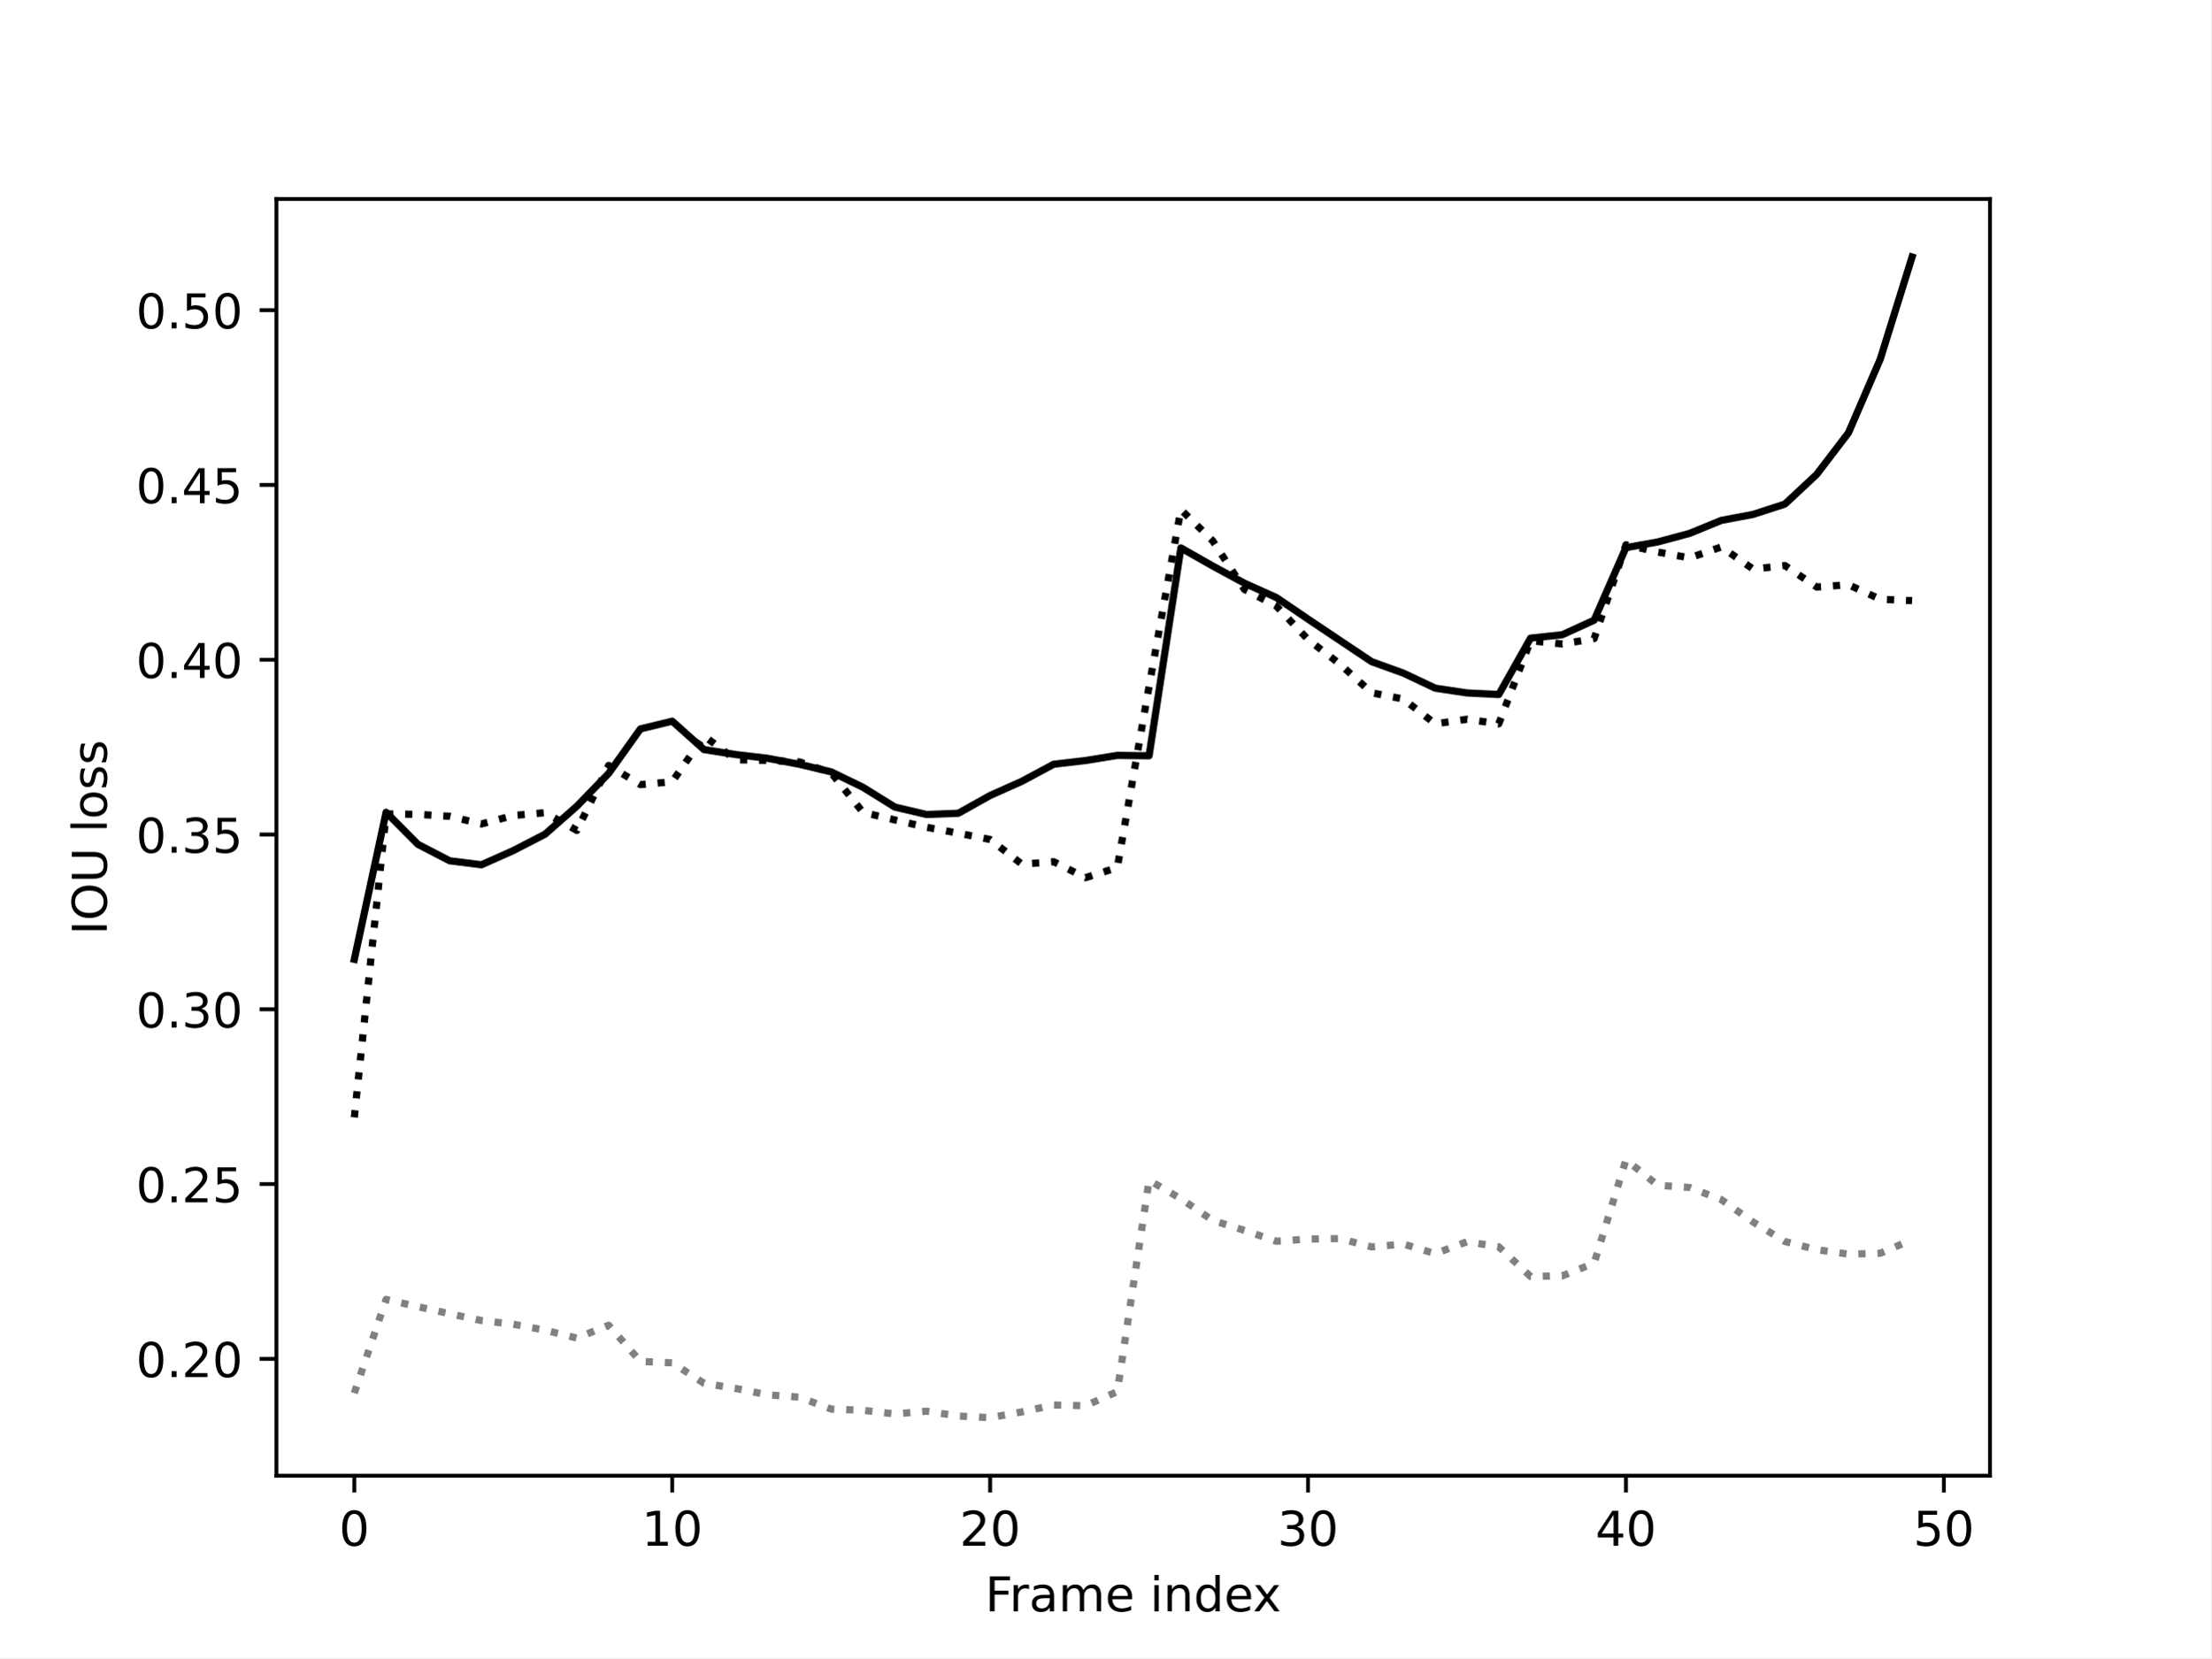
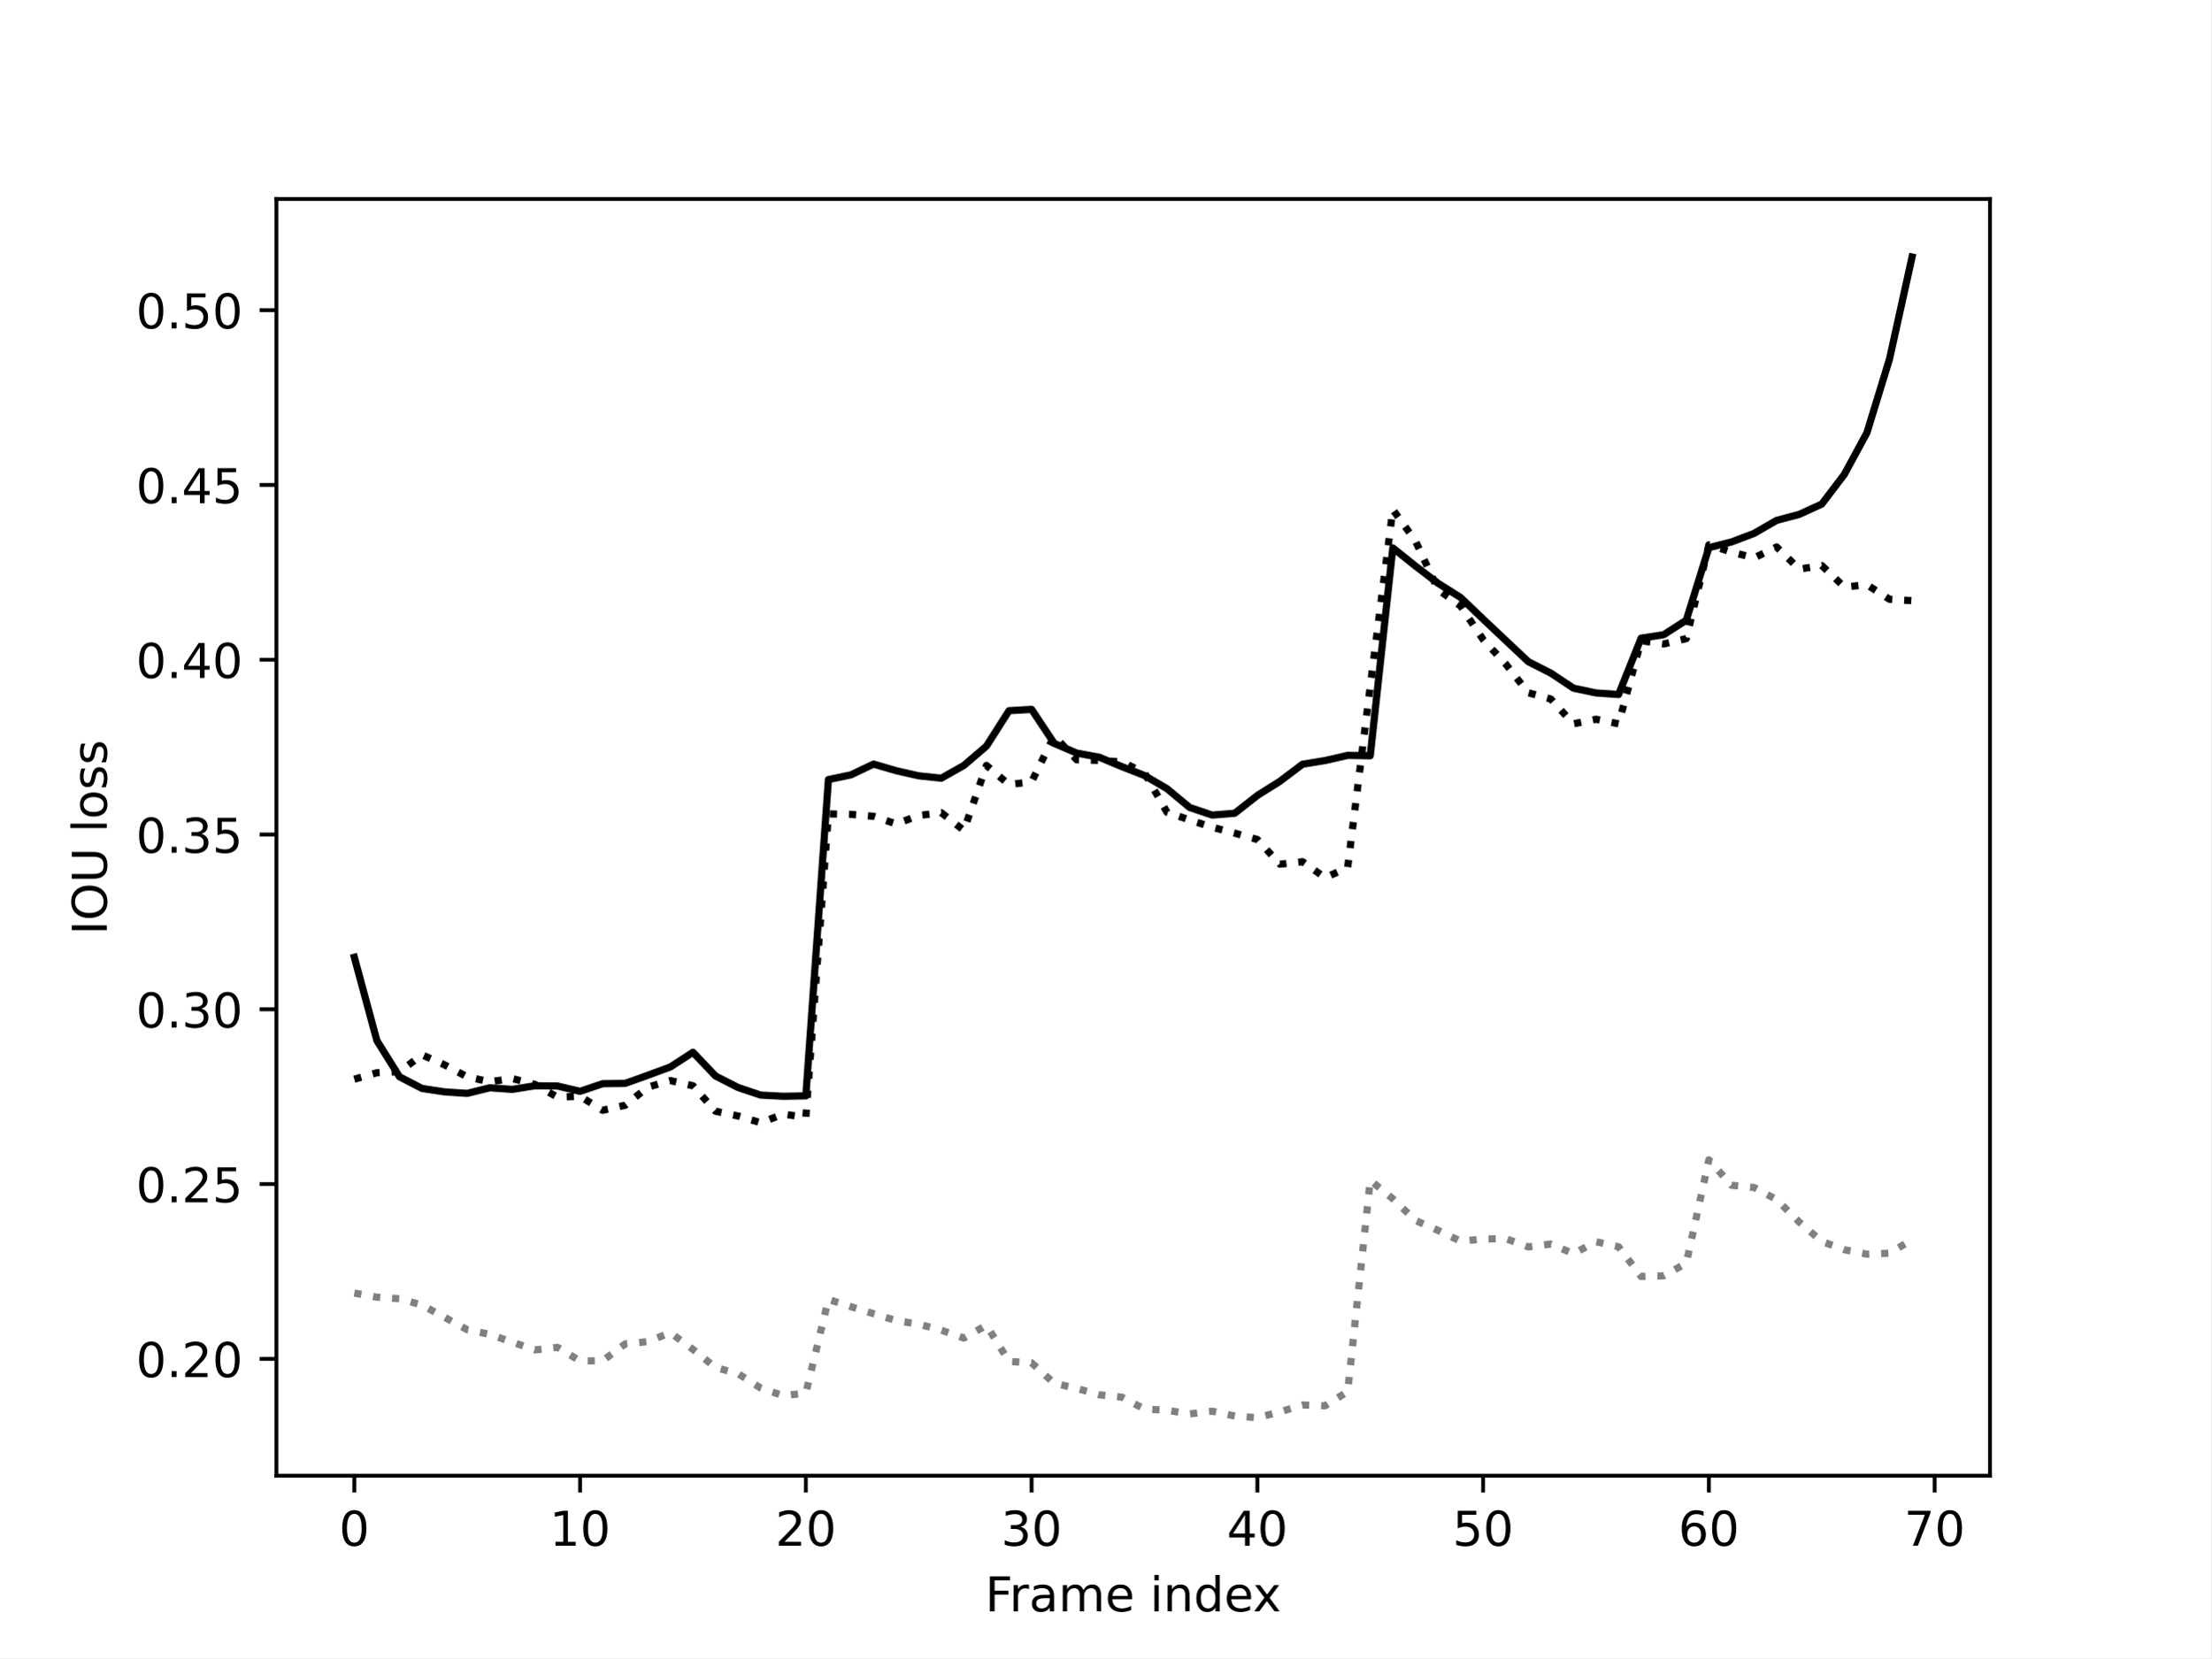
<svg xmlns="http://www.w3.org/2000/svg" xmlns:xlink="http://www.w3.org/1999/xlink" width="460.8pt" height="345.6pt" viewBox="0 0 460.8 345.6" version="1.1">
  <defs>
    <style type="text/css">*{stroke-linejoin: round; stroke-linecap: butt}</style>
  </defs>
  <g id="figure_1">
    <g id="patch_1">
      <path d="M 0 345.6  L 460.8 345.6  L 460.8 0  L 0 0  z " style="fill: #ffffff" />
    </g>
    <g id="axes_1">
      <g id="patch_2">
        <path d="M 57.6 307.584  L 414.72 307.584  L 414.72 41.472  L 57.6 41.472  z " style="fill: #ffffff" />
      </g>
      <g id="matplotlib.axis_1">
        <g id="xtick_1">
          <g id="line2d_1">
            <defs>
-               <path id="mf1dd28fc51" d="M 0 0  L 0 3.5  " style="stroke: #000000; stroke-width: 0.8" />
+               <path id="m21b4a0c301" d="M 0 0  L 0 3.5  " style="stroke: #000000; stroke-width: 0.8" />
            </defs>
            <g>
-               <use xlink:href="#mf1dd28fc51" x="73.833" y="307.584" style="stroke: #000000; stroke-width: 0.8" />
+               <use xlink:href="#m21b4a0c301" x="73.833" y="307.584" style="stroke: #000000; stroke-width: 0.8" />
            </g>
          </g>
          <g id="text_1">
            <g transform="translate(70.65148 322.1824) scale(0.1 -0.1)">
              <defs>
                <path id="DejaVuSans-30" d="M 2034 4250  Q 1547 4250 1301 3770  Q 1056 3291 1056 2328  Q 1056 1369 1301 889  Q 1547 409 2034 409  Q 2525 409 2770 889  Q 3016 1369 3016 2328  Q 3016 3291 2770 3770  Q 2525 4250 2034 4250  z M 2034 4750  Q 2819 4750 3233 4129  Q 3647 3509 3647 2328  Q 3647 1150 3233 529  Q 2819 -91 2034 -91  Q 1250 -91 836 529  Q 422 1150 422 2328  Q 422 3509 836 4129  Q 1250 4750 2034 4750  z " transform="scale(0.015625)" />
              </defs>
              <use xlink:href="#DejaVuSans-30" />
            </g>
          </g>
        </g>
        <g id="xtick_2">
          <g id="line2d_2">
            <g>
-               <use xlink:href="#mf1dd28fc51" x="140.089" y="307.584" style="stroke: #000000; stroke-width: 0.8" />
+               <use xlink:href="#m21b4a0c301" x="120.884" y="307.584" style="stroke: #000000; stroke-width: 0.8" />
            </g>
          </g>
          <g id="text_2">
-             <g transform="translate(133.7263 322.1824) scale(0.1 -0.1)">
+             <g transform="translate(114.5216 322.1824) scale(0.1 -0.1)">
              <defs>
                <path id="DejaVuSans-31" d="M 794 531  L 1825 531  L 1825 4091  L 703 3866  L 703 4441  L 1819 4666  L 2450 4666  L 2450 531  L 3481 531  L 3481 0  L 794 0  L 794 531  z " transform="scale(0.015625)" />
              </defs>
              <use xlink:href="#DejaVuSans-31" />
              <use xlink:href="#DejaVuSans-30" x="63.623" />
            </g>
          </g>
        </g>
        <g id="xtick_3">
          <g id="line2d_3">
            <g>
-               <use xlink:href="#mf1dd28fc51" x="206.345" y="307.584" style="stroke: #000000; stroke-width: 0.8" />
+               <use xlink:href="#m21b4a0c301" x="167.935" y="307.584" style="stroke: #000000; stroke-width: 0.8" />
            </g>
          </g>
          <g id="text_3">
-             <g transform="translate(199.9823 322.1824) scale(0.1 -0.1)">
+             <g transform="translate(161.573 322.1824) scale(0.1 -0.1)">
              <defs>
                <path id="DejaVuSans-32" d="M 1228 531  L 3431 531  L 3431 0  L 469 0  L 469 531  Q 828 903 1448 1529  Q 2069 2156 2228 2338  Q 2531 2678 2651 2914  Q 2772 3150 2772 3378  Q 2772 3750 2511 3984  Q 2250 4219 1831 4219  Q 1534 4219 1204 4116  Q 875 4013 500 3803  L 500 4441  Q 881 4594 1212 4672  Q 1544 4750 1819 4750  Q 2544 4750 2975 4387  Q 3406 4025 3406 3419  Q 3406 3131 3298 2873  Q 3191 2616 2906 2266  Q 2828 2175 2409 1742  Q 1991 1309 1228 531  z " transform="scale(0.015625)" />
              </defs>
              <use xlink:href="#DejaVuSans-32" />
              <use xlink:href="#DejaVuSans-30" x="63.623" />
            </g>
          </g>
        </g>
        <g id="xtick_4">
          <g id="line2d_4">
            <g>
-               <use xlink:href="#mf1dd28fc51" x="272.601" y="307.584" style="stroke: #000000; stroke-width: 0.8" />
+               <use xlink:href="#m21b4a0c301" x="214.987" y="307.584" style="stroke: #000000; stroke-width: 0.8" />
            </g>
          </g>
          <g id="text_4">
-             <g transform="translate(266.2383 322.1824) scale(0.1 -0.1)">
+             <g transform="translate(208.6244 322.1824) scale(0.1 -0.1)">
              <defs>
                <path id="DejaVuSans-33" d="M 2597 2516  Q 3050 2419 3304 2112  Q 3559 1806 3559 1356  Q 3559 666 3084 287  Q 2609 -91 1734 -91  Q 1441 -91 1130 -33  Q 819 25 488 141  L 488 750  Q 750 597 1062 519  Q 1375 441 1716 441  Q 2309 441 2620 675  Q 2931 909 2931 1356  Q 2931 1769 2642 2001  Q 2353 2234 1838 2234  L 1294 2234  L 1294 2753  L 1863 2753  Q 2328 2753 2575 2939  Q 2822 3125 2822 3475  Q 2822 3834 2567 4026  Q 2313 4219 1838 4219  Q 1578 4219 1281 4162  Q 984 4106 628 3988  L 628 4550  Q 988 4650 1302 4700  Q 1616 4750 1894 4750  Q 2613 4750 3031 4423  Q 3450 4097 3450 3541  Q 3450 3153 3228 2886  Q 3006 2619 2597 2516  z " transform="scale(0.015625)" />
              </defs>
              <use xlink:href="#DejaVuSans-33" />
              <use xlink:href="#DejaVuSans-30" x="63.623" />
            </g>
          </g>
        </g>
        <g id="xtick_5">
          <g id="line2d_5">
            <g>
-               <use xlink:href="#mf1dd28fc51" x="338.857" y="307.584" style="stroke: #000000; stroke-width: 0.8" />
+               <use xlink:href="#m21b4a0c301" x="262.038" y="307.584" style="stroke: #000000; stroke-width: 0.8" />
            </g>
          </g>
          <g id="text_5">
-             <g transform="translate(332.4943 322.1824) scale(0.1 -0.1)">
+             <g transform="translate(255.6758 322.1824) scale(0.1 -0.1)">
              <defs>
                <path id="DejaVuSans-34" d="M 2419 4116  L 825 1625  L 2419 1625  L 2419 4116  z M 2253 4666  L 3047 4666  L 3047 1625  L 3713 1625  L 3713 1100  L 3047 1100  L 3047 0  L 2419 0  L 2419 1100  L 313 1100  L 313 1709  L 2253 4666  z " transform="scale(0.015625)" />
              </defs>
              <use xlink:href="#DejaVuSans-34" />
              <use xlink:href="#DejaVuSans-30" x="63.623" />
            </g>
          </g>
        </g>
        <g id="xtick_6">
          <g id="line2d_6">
            <g>
-               <use xlink:href="#mf1dd28fc51" x="405.113" y="307.584" style="stroke: #000000; stroke-width: 0.8" />
+               <use xlink:href="#m21b4a0c301" x="309.09" y="307.584" style="stroke: #000000; stroke-width: 0.8" />
            </g>
          </g>
          <g id="text_6">
-             <g transform="translate(398.7504 322.1824) scale(0.1 -0.1)">
+             <g transform="translate(302.7271 322.1824) scale(0.1 -0.1)">
              <defs>
                <path id="DejaVuSans-35" d="M 691 4666  L 3169 4666  L 3169 4134  L 1269 4134  L 1269 2991  Q 1406 3038 1543 3061  Q 1681 3084 1819 3084  Q 2600 3084 3056 2656  Q 3513 2228 3513 1497  Q 3513 744 3044 326  Q 2575 -91 1722 -91  Q 1428 -91 1123 -41  Q 819 9 494 109  L 494 744  Q 775 591 1075 516  Q 1375 441 1709 441  Q 2250 441 2565 725  Q 2881 1009 2881 1497  Q 2881 1984 2565 2268  Q 2250 2553 1709 2553  Q 1456 2553 1204 2497  Q 953 2441 691 2322  L 691 4666  z " transform="scale(0.015625)" />
              </defs>
              <use xlink:href="#DejaVuSans-35" />
              <use xlink:href="#DejaVuSans-30" x="63.623" />
            </g>
          </g>
        </g>
-         <g id="text_7">
+         <g id="xtick_7">
+           <g id="line2d_7">
+             <g>
+               <use xlink:href="#m21b4a0c301" x="356.141" y="307.584" style="stroke: #000000; stroke-width: 0.8" />
+             </g>
+           </g>
+           <g id="text_7">
+             <g transform="translate(349.7785 322.1824) scale(0.1 -0.1)">
+               <defs>
+                 <path id="DejaVuSans-36" d="M 2113 2584  Q 1688 2584 1439 2293  Q 1191 2003 1191 1497  Q 1191 994 1439 701  Q 1688 409 2113 409  Q 2538 409 2786 701  Q 3034 994 3034 1497  Q 3034 2003 2786 2293  Q 2538 2584 2113 2584  z M 3366 4563  L 3366 3988  Q 3128 4100 2886 4159  Q 2644 4219 2406 4219  Q 1781 4219 1451 3797  Q 1122 3375 1075 2522  Q 1259 2794 1537 2939  Q 1816 3084 2150 3084  Q 2853 3084 3261 2657  Q 3669 2231 3669 1497  Q 3669 778 3244 343  Q 2819 -91 2113 -91  Q 1303 -91 875 529  Q 447 1150 447 2328  Q 447 3434 972 4092  Q 1497 4750 2381 4750  Q 2619 4750 2861 4703  Q 3103 4656 3366 4563  z " transform="scale(0.015625)" />
+               </defs>
+               <use xlink:href="#DejaVuSans-36" />
+               <use xlink:href="#DejaVuSans-30" x="63.623" />
+             </g>
+           </g>
+         </g>
+         <g id="xtick_8">
+           <g id="line2d_8">
+             <g>
+               <use xlink:href="#m21b4a0c301" x="403.192" y="307.584" style="stroke: #000000; stroke-width: 0.8" />
+             </g>
+           </g>
+           <g id="text_8">
+             <g transform="translate(396.8299 322.1824) scale(0.1 -0.1)">
+               <defs>
+                 <path id="DejaVuSans-37" d="M 525 4666  L 3525 4666  L 3525 4397  L 1831 0  L 1172 0  L 2766 4134  L 525 4134  L 525 4666  z " transform="scale(0.015625)" />
+               </defs>
+               <use xlink:href="#DejaVuSans-37" />
+               <use xlink:href="#DejaVuSans-30" x="63.623" />
+             </g>
+           </g>
+         </g>
+         <g id="text_9">
          <g transform="translate(205.3108 335.8606) scale(0.1 -0.1)">
            <defs>
              <path id="DejaVuSans-46" d="M 628 4666  L 3309 4666  L 3309 4134  L 1259 4134  L 1259 2759  L 3109 2759  L 3109 2228  L 1259 2228  L 1259 0  L 628 0  L 628 4666  z " transform="scale(0.015625)" />
              <path id="DejaVuSans-72" d="M 2631 2963  Q 2534 3019 2420 3045  Q 2306 3072 2169 3072  Q 1681 3072 1420 2755  Q 1159 2438 1159 1844  L 1159 0  L 581 0  L 581 3500  L 1159 3500  L 1159 2956  Q 1341 3275 1631 3429  Q 1922 3584 2338 3584  Q 2397 3584 2469 3576  Q 2541 3569 2628 3553  L 2631 2963  z " transform="scale(0.015625)" />
              <path id="DejaVuSans-61" d="M 2194 1759  Q 1497 1759 1228 1600  Q 959 1441 959 1056  Q 959 750 1161 570  Q 1363 391 1709 391  Q 2188 391 2477 730  Q 2766 1069 2766 1631  L 2766 1759  L 2194 1759  z M 3341 1997  L 3341 0  L 2766 0  L 2766 531  Q 2569 213 2275 61  Q 1981 -91 1556 -91  Q 1019 -91 701 211  Q 384 513 384 1019  Q 384 1609 779 1909  Q 1175 2209 1959 2209  L 2766 2209  L 2766 2266  Q 2766 2663 2505 2880  Q 2244 3097 1772 3097  Q 1472 3097 1187 3025  Q 903 2953 641 2809  L 641 3341  Q 956 3463 1253 3523  Q 1550 3584 1831 3584  Q 2591 3584 2966 3190  Q 3341 2797 3341 1997  z " transform="scale(0.015625)" />
              <path id="DejaVuSans-6d" d="M 3328 2828  Q 3544 3216 3844 3400  Q 4144 3584 4550 3584  Q 5097 3584 5394 3201  Q 5691 2819 5691 2113  L 5691 0  L 5113 0  L 5113 2094  Q 5113 2597 4934 2840  Q 4756 3084 4391 3084  Q 3944 3084 3684 2787  Q 3425 2491 3425 1978  L 3425 0  L 2847 0  L 2847 2094  Q 2847 2600 2669 2842  Q 2491 3084 2119 3084  Q 1678 3084 1418 2786  Q 1159 2488 1159 1978  L 1159 0  L 581 0  L 581 3500  L 1159 3500  L 1159 2956  Q 1356 3278 1631 3431  Q 1906 3584 2284 3584  Q 2666 3584 2933 3390  Q 3200 3197 3328 2828  z " transform="scale(0.015625)" />
              <path id="DejaVuSans-65" d="M 3597 1894  L 3597 1613  L 953 1613  Q 991 1019 1311 708  Q 1631 397 2203 397  Q 2534 397 2845 478  Q 3156 559 3463 722  L 3463 178  Q 3153 47 2828 -22  Q 2503 -91 2169 -91  Q 1331 -91 842 396  Q 353 884 353 1716  Q 353 2575 817 3079  Q 1281 3584 2069 3584  Q 2775 3584 3186 3129  Q 3597 2675 3597 1894  z M 3022 2063  Q 3016 2534 2758 2815  Q 2500 3097 2075 3097  Q 1594 3097 1305 2825  Q 1016 2553 972 2059  L 3022 2063  z " transform="scale(0.015625)" />
              <path id="DejaVuSans-20" transform="scale(0.015625)" />
              <path id="DejaVuSans-69" d="M 603 3500  L 1178 3500  L 1178 0  L 603 0  L 603 3500  z M 603 4863  L 1178 4863  L 1178 4134  L 603 4134  L 603 4863  z " transform="scale(0.015625)" />
              <path id="DejaVuSans-6e" d="M 3513 2113  L 3513 0  L 2938 0  L 2938 2094  Q 2938 2591 2744 2837  Q 2550 3084 2163 3084  Q 1697 3084 1428 2787  Q 1159 2491 1159 1978  L 1159 0  L 581 0  L 581 3500  L 1159 3500  L 1159 2956  Q 1366 3272 1645 3428  Q 1925 3584 2291 3584  Q 2894 3584 3203 3211  Q 3513 2838 3513 2113  z " transform="scale(0.015625)" />
              <path id="DejaVuSans-64" d="M 2906 2969  L 2906 4863  L 3481 4863  L 3481 0  L 2906 0  L 2906 525  Q 2725 213 2448 61  Q 2172 -91 1784 -91  Q 1150 -91 751 415  Q 353 922 353 1747  Q 353 2572 751 3078  Q 1150 3584 1784 3584  Q 2172 3584 2448 3432  Q 2725 3281 2906 2969  z M 947 1747  Q 947 1113 1208 752  Q 1469 391 1925 391  Q 2381 391 2643 752  Q 2906 1113 2906 1747  Q 2906 2381 2643 2742  Q 2381 3103 1925 3103  Q 1469 3103 1208 2742  Q 947 2381 947 1747  z " transform="scale(0.015625)" />
              <path id="DejaVuSans-78" d="M 3513 3500  L 2247 1797  L 3578 0  L 2900 0  L 1881 1375  L 863 0  L 184 0  L 1544 1831  L 300 3500  L 978 3500  L 1906 2253  L 2834 3500  L 3513 3500  z " transform="scale(0.015625)" />
            </defs>
            <use xlink:href="#DejaVuSans-46" />
            <use xlink:href="#DejaVuSans-72" x="50.27" />
            <use xlink:href="#DejaVuSans-61" x="91.383" />
            <use xlink:href="#DejaVuSans-6d" x="152.662" />
            <use xlink:href="#DejaVuSans-65" x="250.074" />
            <use xlink:href="#DejaVuSans-20" x="311.598" />
            <use xlink:href="#DejaVuSans-69" x="343.385" />
            <use xlink:href="#DejaVuSans-6e" x="371.168" />
            <use xlink:href="#DejaVuSans-64" x="434.547" />
            <use xlink:href="#DejaVuSans-65" x="498.023" />
            <use xlink:href="#DejaVuSans-78" x="557.797" />
          </g>
        </g>
      </g>
      <g id="matplotlib.axis_2">
        <g id="ytick_1">
-           <g id="line2d_7">
+           <g id="line2d_9">
            <defs>
-               <path id="m30f88a2af4" d="M 0 0  L -3.5 0  " style="stroke: #000000; stroke-width: 0.8" />
+               <path id="mfdda6ebd6f" d="M 0 0  L -3.5 0  " style="stroke: #000000; stroke-width: 0.8" />
            </defs>
            <g>
-               <use xlink:href="#m30f88a2af4" x="57.6" y="283.234" style="stroke: #000000; stroke-width: 0.8" />
-             </g>
-           </g>
-           <g id="text_8">
+               <use xlink:href="#mfdda6ebd6f" x="57.6" y="283.234" style="stroke: #000000; stroke-width: 0.8" />
+             </g>
+           </g>
+           <g id="text_10">
            <g transform="translate(28.33438 287.0328) scale(0.1 -0.1)">
              <defs>
                <path id="DejaVuSans-2e" d="M 684 794  L 1344 794  L 1344 0  L 684 0  L 684 794  z " transform="scale(0.015625)" />
              </defs>
              <use xlink:href="#DejaVuSans-30" />
              <use xlink:href="#DejaVuSans-2e" x="63.623" />
              <use xlink:href="#DejaVuSans-32" x="95.41" />
              <use xlink:href="#DejaVuSans-30" x="159.033" />
            </g>
          </g>
        </g>
        <g id="ytick_2">
-           <g id="line2d_8">
-             <g>
-               <use xlink:href="#m30f88a2af4" x="57.6" y="246.802" style="stroke: #000000; stroke-width: 0.8" />
-             </g>
-           </g>
-           <g id="text_9">
+           <g id="line2d_10">
+             <g>
+               <use xlink:href="#mfdda6ebd6f" x="57.6" y="246.802" style="stroke: #000000; stroke-width: 0.8" />
+             </g>
+           </g>
+           <g id="text_11">
            <g transform="translate(28.33438 250.6008) scale(0.1 -0.1)">
              <use xlink:href="#DejaVuSans-30" />
              <use xlink:href="#DejaVuSans-2e" x="63.623" />
              <use xlink:href="#DejaVuSans-32" x="95.41" />
              <use xlink:href="#DejaVuSans-35" x="159.033" />
            </g>
          </g>
        </g>
        <g id="ytick_3">
-           <g id="line2d_9">
-             <g>
-               <use xlink:href="#m30f88a2af4" x="57.6" y="210.37" style="stroke: #000000; stroke-width: 0.8" />
-             </g>
-           </g>
-           <g id="text_10">
+           <g id="line2d_11">
+             <g>
+               <use xlink:href="#mfdda6ebd6f" x="57.6" y="210.37" style="stroke: #000000; stroke-width: 0.8" />
+             </g>
+           </g>
+           <g id="text_12">
            <g transform="translate(28.33438 214.1687) scale(0.1 -0.1)">
              <use xlink:href="#DejaVuSans-30" />
              <use xlink:href="#DejaVuSans-2e" x="63.623" />
              <use xlink:href="#DejaVuSans-33" x="95.41" />
              <use xlink:href="#DejaVuSans-30" x="159.033" />
            </g>
          </g>
        </g>
        <g id="ytick_4">
-           <g id="line2d_10">
-             <g>
-               <use xlink:href="#m30f88a2af4" x="57.6" y="173.937" style="stroke: #000000; stroke-width: 0.8" />
-             </g>
-           </g>
-           <g id="text_11">
+           <g id="line2d_12">
+             <g>
+               <use xlink:href="#mfdda6ebd6f" x="57.6" y="173.937" style="stroke: #000000; stroke-width: 0.8" />
+             </g>
+           </g>
+           <g id="text_13">
            <g transform="translate(28.33438 177.7367) scale(0.1 -0.1)">
              <use xlink:href="#DejaVuSans-30" />
              <use xlink:href="#DejaVuSans-2e" x="63.623" />
              <use xlink:href="#DejaVuSans-33" x="95.41" />
              <use xlink:href="#DejaVuSans-35" x="159.033" />
            </g>
          </g>
        </g>
        <g id="ytick_5">
-           <g id="line2d_11">
-             <g>
-               <use xlink:href="#m30f88a2af4" x="57.6" y="137.505" style="stroke: #000000; stroke-width: 0.8" />
-             </g>
-           </g>
-           <g id="text_12">
+           <g id="line2d_13">
+             <g>
+               <use xlink:href="#mfdda6ebd6f" x="57.6" y="137.505" style="stroke: #000000; stroke-width: 0.8" />
+             </g>
+           </g>
+           <g id="text_14">
            <g transform="translate(28.33438 141.3047) scale(0.1 -0.1)">
              <use xlink:href="#DejaVuSans-30" />
              <use xlink:href="#DejaVuSans-2e" x="63.623" />
              <use xlink:href="#DejaVuSans-34" x="95.41" />
              <use xlink:href="#DejaVuSans-30" x="159.033" />
            </g>
          </g>
        </g>
        <g id="ytick_6">
-           <g id="line2d_12">
-             <g>
-               <use xlink:href="#m30f88a2af4" x="57.6" y="101.073" style="stroke: #000000; stroke-width: 0.8" />
-             </g>
-           </g>
-           <g id="text_13">
+           <g id="line2d_14">
+             <g>
+               <use xlink:href="#mfdda6ebd6f" x="57.6" y="101.073" style="stroke: #000000; stroke-width: 0.8" />
+             </g>
+           </g>
+           <g id="text_15">
            <g transform="translate(28.33438 104.8727) scale(0.1 -0.1)">
              <use xlink:href="#DejaVuSans-30" />
              <use xlink:href="#DejaVuSans-2e" x="63.623" />
              <use xlink:href="#DejaVuSans-34" x="95.41" />
              <use xlink:href="#DejaVuSans-35" x="159.033" />
            </g>
          </g>
        </g>
        <g id="ytick_7">
-           <g id="line2d_13">
-             <g>
-               <use xlink:href="#m30f88a2af4" x="57.6" y="64.641" style="stroke: #000000; stroke-width: 0.8" />
-             </g>
-           </g>
-           <g id="text_14">
+           <g id="line2d_15">
+             <g>
+               <use xlink:href="#mfdda6ebd6f" x="57.6" y="64.641" style="stroke: #000000; stroke-width: 0.8" />
+             </g>
+           </g>
+           <g id="text_16">
            <g transform="translate(28.33438 68.44066) scale(0.1 -0.1)">
              <use xlink:href="#DejaVuSans-30" />
              <use xlink:href="#DejaVuSans-2e" x="63.623" />
              <use xlink:href="#DejaVuSans-35" x="95.41" />
              <use xlink:href="#DejaVuSans-30" x="159.033" />
            </g>
          </g>
        </g>
-         <g id="text_15">
+         <g id="text_17">
          <g transform="translate(22.25469 194.8452) rotate(-90) scale(0.1 -0.1)">
            <defs>
              <path id="DejaVuSans-49" d="M 628 4666  L 1259 4666  L 1259 0  L 628 0  L 628 4666  z " transform="scale(0.015625)" />
              <path id="DejaVuSans-4f" d="M 2522 4238  Q 1834 4238 1429 3725  Q 1025 3213 1025 2328  Q 1025 1447 1429 934  Q 1834 422 2522 422  Q 3209 422 3611 934  Q 4013 1447 4013 2328  Q 4013 3213 3611 3725  Q 3209 4238 2522 4238  z M 2522 4750  Q 3503 4750 4090 4092  Q 4678 3434 4678 2328  Q 4678 1225 4090 567  Q 3503 -91 2522 -91  Q 1538 -91 948 565  Q 359 1222 359 2328  Q 359 3434 948 4092  Q 1538 4750 2522 4750  z " transform="scale(0.015625)" />
              <path id="DejaVuSans-55" d="M 556 4666  L 1191 4666  L 1191 1831  Q 1191 1081 1462 751  Q 1734 422 2344 422  Q 2950 422 3222 751  Q 3494 1081 3494 1831  L 3494 4666  L 4128 4666  L 4128 1753  Q 4128 841 3676 375  Q 3225 -91 2344 -91  Q 1459 -91 1007 375  Q 556 841 556 1753  L 556 4666  z " transform="scale(0.015625)" />
              <path id="DejaVuSans-6c" d="M 603 4863  L 1178 4863  L 1178 0  L 603 0  L 603 4863  z " transform="scale(0.015625)" />
              <path id="DejaVuSans-6f" d="M 1959 3097  Q 1497 3097 1228 2736  Q 959 2375 959 1747  Q 959 1119 1226 758  Q 1494 397 1959 397  Q 2419 397 2687 759  Q 2956 1122 2956 1747  Q 2956 2369 2687 2733  Q 2419 3097 1959 3097  z M 1959 3584  Q 2709 3584 3137 3096  Q 3566 2609 3566 1747  Q 3566 888 3137 398  Q 2709 -91 1959 -91  Q 1206 -91 779 398  Q 353 888 353 1747  Q 353 2609 779 3096  Q 1206 3584 1959 3584  z " transform="scale(0.015625)" />
              <path id="DejaVuSans-73" d="M 2834 3397  L 2834 2853  Q 2591 2978 2328 3040  Q 2066 3103 1784 3103  Q 1356 3103 1142 2972  Q 928 2841 928 2578  Q 928 2378 1081 2264  Q 1234 2150 1697 2047  L 1894 2003  Q 2506 1872 2764 1633  Q 3022 1394 3022 966  Q 3022 478 2636 193  Q 2250 -91 1575 -91  Q 1294 -91 989 -36  Q 684 19 347 128  L 347 722  Q 666 556 975 473  Q 1284 391 1588 391  Q 1994 391 2212 530  Q 2431 669 2431 922  Q 2431 1156 2273 1281  Q 2116 1406 1581 1522  L 1381 1569  Q 847 1681 609 1914  Q 372 2147 372 2553  Q 372 3047 722 3315  Q 1072 3584 1716 3584  Q 2034 3584 2315 3537  Q 2597 3491 2834 3397  z " transform="scale(0.015625)" />
            </defs>
            <use xlink:href="#DejaVuSans-49" />
            <use xlink:href="#DejaVuSans-4f" x="29.492" />
            <use xlink:href="#DejaVuSans-55" x="108.203" />
            <use xlink:href="#DejaVuSans-20" x="181.396" />
            <use xlink:href="#DejaVuSans-6c" x="213.184" />
            <use xlink:href="#DejaVuSans-6f" x="240.967" />
            <use xlink:href="#DejaVuSans-73" x="302.148" />
            <use xlink:href="#DejaVuSans-73" x="354.248" />
          </g>
        </g>
      </g>
-       <g id="line2d_14">
-         <path d="M 73.833 199.955  L 80.458 169.305  L 87.084 175.98  L 93.71 179.415  L 100.335 180.244  L 106.961 177.29  L 113.586 173.871  L 120.212 168.04  L 126.838 161.206  L 133.463 151.924  L 140.089 150.316  L 146.714 156.237  L 153.34 157.272  L 159.966 158.049  L 166.591 159.298  L 173.217 160.879  L 179.842 164.095  L 186.468 168.21  L 193.094 169.767  L 199.719 169.507  L 206.345 165.801  L 212.97 162.841  L 219.596 159.286  L 226.222 158.517  L 232.847 157.445  L 239.473 157.521  L 246.098 114.2  L 252.724 117.966  L 259.35 121.559  L 265.975 124.532  L 272.601 129.038  L 279.226 133.476  L 285.852 137.907  L 292.478 140.302  L 299.103 143.431  L 305.729 144.428  L 312.354 144.759  L 318.98 133.006  L 325.606 132.288  L 332.231 129.255  L 338.857 114.138  L 345.482 112.955  L 352.108 111.173  L 358.734 108.458  L 365.359 107.21  L 371.985 105.057  L 378.61 98.873  L 385.236 90.193  L 391.862 74.833  L 398.487 53.568  " clip-path="url(#p644acba084)" style="fill: none; stroke: #000000; stroke-width: 1.5; stroke-linecap: square" />
-       </g>
-       <g id="line2d_15">
-         <path d="M 73.833 232.897  L 80.458 169.643  L 87.084 169.734  L 93.71 170.137  L 100.335 171.735  L 106.961 169.981  L 113.586 169.393  L 120.212 173.084  L 126.838 159.537  L 133.463 163.537  L 140.089 162.941  L 146.714 153.394  L 153.34 158.365  L 159.966 158.492  L 166.591 158.799  L 173.217 161.076  L 179.842 169.317  L 186.468 170.897  L 193.094 172.428  L 199.719 173.658  L 206.345 174.979  L 212.97 180.126  L 219.596 179.61  L 226.222 182.933  L 232.847 180.83  L 239.473 143.043  L 246.098 106.206  L 252.724 112.712  L 259.35 122.855  L 265.975 126.3  L 272.601 133.295  L 279.226 138.396  L 285.852 144.39  L 292.478 145.702  L 299.103 150.864  L 305.729 149.912  L 312.354 150.862  L 318.98 133.549  L 325.606 134.217  L 332.231 133.106  L 338.857 113.551  L 345.482 115.054  L 352.108 116.279  L 358.734 113.997  L 365.359 118.613  L 371.985 117.871  L 378.61 122.349  L 385.236 121.878  L 391.862 124.899  L 398.487 125.193  " clip-path="url(#p644acba084)" style="fill: none; stroke-dasharray: 1.5,2.475; stroke-dashoffset: 0; stroke: #000000; stroke-width: 1.5" />
-       </g>
      <g id="line2d_16">
-         <path d="M 73.833 290.368  L 80.458 270.842  L 87.084 272.359  L 93.71 273.825  L 100.335 275.25  L 106.961 276.008  L 113.586 277.245  L 120.212 278.895  L 126.838 276.223  L 133.463 283.761  L 140.089 284.059  L 146.714 288.314  L 153.34 289.397  L 159.966 290.723  L 166.591 291.215  L 173.217 293.694  L 179.842 293.951  L 186.468 294.711  L 193.094 294.142  L 199.719 295.148  L 206.345 295.488  L 212.97 294.288  L 219.596 292.841  L 226.222 293.008  L 232.847 290.05  L 239.473 246.001  L 246.098 249.86  L 252.724 254.365  L 259.35 256.457  L 265.975 258.71  L 272.601 258.26  L 279.226 258.161  L 285.852 259.895  L 292.478 259.303  L 299.103 261.298  L 305.729 258.811  L 312.354 259.869  L 318.98 266.064  L 325.606 265.923  L 332.231 263.271  L 338.857 241.738  L 345.482 247.048  L 352.108 247.511  L 358.734 250.038  L 365.359 254.711  L 371.985 258.766  L 378.61 260.479  L 385.236 261.407  L 391.862 261.213  L 398.487 258.385  " clip-path="url(#p644acba084)" style="fill: none; stroke-dasharray: 1.5,2.475; stroke-dashoffset: 0; stroke: #808080; stroke-width: 1.5" />
+         <path d="M 73.833 199.525  L 78.538 216.895  L 83.243 224.427  L 87.948 226.87  L 92.653 227.584  L 97.358 227.9  L 102.064 226.73  L 106.769 227.067  L 111.474 226.311  L 116.179 226.358  L 120.884 227.471  L 125.589 225.876  L 130.294 225.816  L 135 224.125  L 139.705 222.387  L 144.41 219.335  L 149.115 224.278  L 153.82 226.671  L 158.525 228.25  L 163.23 228.502  L 167.935 228.415  L 172.641 162.487  L 177.346 161.499  L 182.051 159.258  L 186.756 160.631  L 191.461 161.701  L 196.166 162.198  L 200.871 159.54  L 205.577 155.514  L 210.282 148.125  L 214.987 147.855  L 219.692 154.937  L 224.397 156.969  L 229.102 157.829  L 233.807 159.791  L 238.513 161.634  L 243.218 164.395  L 247.923 168.302  L 252.628 169.89  L 257.333 169.501  L 262.038 165.801  L 266.743 162.841  L 271.449 159.286  L 276.154 158.517  L 280.859 157.445  L 285.564 157.521  L 290.269 114.2  L 294.974 117.966  L 299.679 121.559  L 304.385 124.532  L 309.09 129.038  L 313.795 133.476  L 318.5 137.907  L 323.205 140.302  L 327.91 143.431  L 332.615 144.428  L 337.32 144.759  L 342.026 133.006  L 346.731 132.288  L 351.436 129.255  L 356.141 114.138  L 360.846 112.955  L 365.551 111.173  L 370.256 108.458  L 374.962 107.21  L 379.667 105.057  L 384.372 98.873  L 389.077 90.193  L 393.782 74.833  L 398.487 53.568  " clip-path="url(#pc208ca2a06)" style="fill: none; stroke: #000000; stroke-width: 1.5; stroke-linecap: square" />
+       </g>
+       <g id="line2d_17">
+         <path d="M 73.833 224.943  L 78.538 223.599  L 83.243 223.385  L 87.948 219.864  L 92.653 221.955  L 97.358 224.455  L 102.064 225.477  L 106.769 224.809  L 111.474 226.026  L 116.179 228.688  L 120.884 228.5  L 125.589 231.417  L 130.294 230.37  L 135 226.597  L 139.705 225.231  L 144.41 226.31  L 149.115 231.619  L 153.82 232.611  L 158.525 234.021  L 163.23 232.217  L 167.935 232.897  L 172.641 169.643  L 177.346 169.734  L 182.051 170.137  L 186.756 171.735  L 191.461 169.981  L 196.166 169.393  L 200.871 173.084  L 205.577 159.537  L 210.282 163.537  L 214.987 162.941  L 219.692 153.394  L 224.397 158.365  L 229.102 158.492  L 233.807 158.799  L 238.513 161.076  L 243.218 169.317  L 247.923 170.897  L 252.628 172.428  L 257.333 173.658  L 262.038 174.979  L 266.743 180.126  L 271.449 179.61  L 276.154 182.933  L 280.859 180.83  L 285.564 143.043  L 290.269 106.206  L 294.974 112.712  L 299.679 122.855  L 304.385 126.3  L 309.09 133.295  L 313.795 138.396  L 318.5 144.39  L 323.205 145.702  L 327.91 150.864  L 332.615 149.912  L 337.32 150.862  L 342.026 133.549  L 346.731 134.217  L 351.436 133.106  L 356.141 113.551  L 360.846 115.055  L 365.551 116.279  L 370.256 113.997  L 374.962 118.613  L 379.667 117.871  L 384.372 122.349  L 389.077 121.878  L 393.782 124.899  L 398.487 125.193  " clip-path="url(#pc208ca2a06)" style="fill: none; stroke-dasharray: 1.5,2.475; stroke-dashoffset: 0; stroke: #000000; stroke-width: 1.5" />
+       </g>
+       <g id="line2d_18">
+         <path d="M 73.833 269.514  L 78.538 270.373  L 83.243 270.707  L 87.948 272.01  L 92.653 274.566  L 97.358 277.157  L 102.064 278.125  L 106.769 279.748  L 111.474 281.366  L 116.179 280.829  L 120.884 283.672  L 125.589 283.629  L 130.294 280.11  L 135 279.632  L 139.705 277.776  L 144.41 281.25  L 149.115 285.03  L 153.82 286.325  L 158.525 289.319  L 163.23 290.911  L 167.935 290.368  L 172.641 270.842  L 177.346 272.359  L 182.051 273.825  L 186.756 275.25  L 191.461 276.008  L 196.166 277.245  L 200.871 278.895  L 205.577 276.223  L 210.282 283.761  L 214.987 284.059  L 219.692 288.314  L 224.397 289.397  L 229.102 290.723  L 233.807 291.215  L 238.513 293.694  L 243.218 293.951  L 247.923 294.711  L 252.628 294.142  L 257.333 295.148  L 262.038 295.488  L 266.743 294.288  L 271.449 292.841  L 276.154 293.008  L 280.859 290.05  L 285.564 246.001  L 290.269 249.86  L 294.974 254.365  L 299.679 256.457  L 304.385 258.71  L 309.09 258.26  L 313.795 258.161  L 318.5 259.895  L 323.205 259.303  L 327.91 261.298  L 332.615 258.811  L 337.32 259.869  L 342.026 266.064  L 346.731 265.923  L 351.436 263.271  L 356.141 241.738  L 360.846 247.048  L 365.551 247.511  L 370.256 250.038  L 374.962 254.711  L 379.667 258.766  L 384.372 260.479  L 389.077 261.407  L 393.782 261.213  L 398.487 258.385  " clip-path="url(#pc208ca2a06)" style="fill: none; stroke-dasharray: 1.5,2.475; stroke-dashoffset: 0; stroke: #808080; stroke-width: 1.5" />
      </g>
      <g id="patch_3">
        <path d="M 57.6 307.584  L 57.6 41.472  " style="fill: none; stroke: #000000; stroke-width: 0.8; stroke-linejoin: miter; stroke-linecap: square" />
      </g>
      <g id="patch_4">
        <path d="M 414.72 307.584  L 414.72 41.472  " style="fill: none; stroke: #000000; stroke-width: 0.8; stroke-linejoin: miter; stroke-linecap: square" />
      </g>
      <g id="patch_5">
        <path d="M 57.6 307.584  L 414.72 307.584  " style="fill: none; stroke: #000000; stroke-width: 0.8; stroke-linejoin: miter; stroke-linecap: square" />
      </g>
      <g id="patch_6">
        <path d="M 57.6 41.472  L 414.72 41.472  " style="fill: none; stroke: #000000; stroke-width: 0.8; stroke-linejoin: miter; stroke-linecap: square" />
      </g>
    </g>
  </g>
  <defs>
-     <clipPath id="p644acba084">
+     <clipPath id="pc208ca2a06">
      <rect x="57.6" y="41.472" width="357.12" height="266.112" />
    </clipPath>
  </defs>
</svg>
